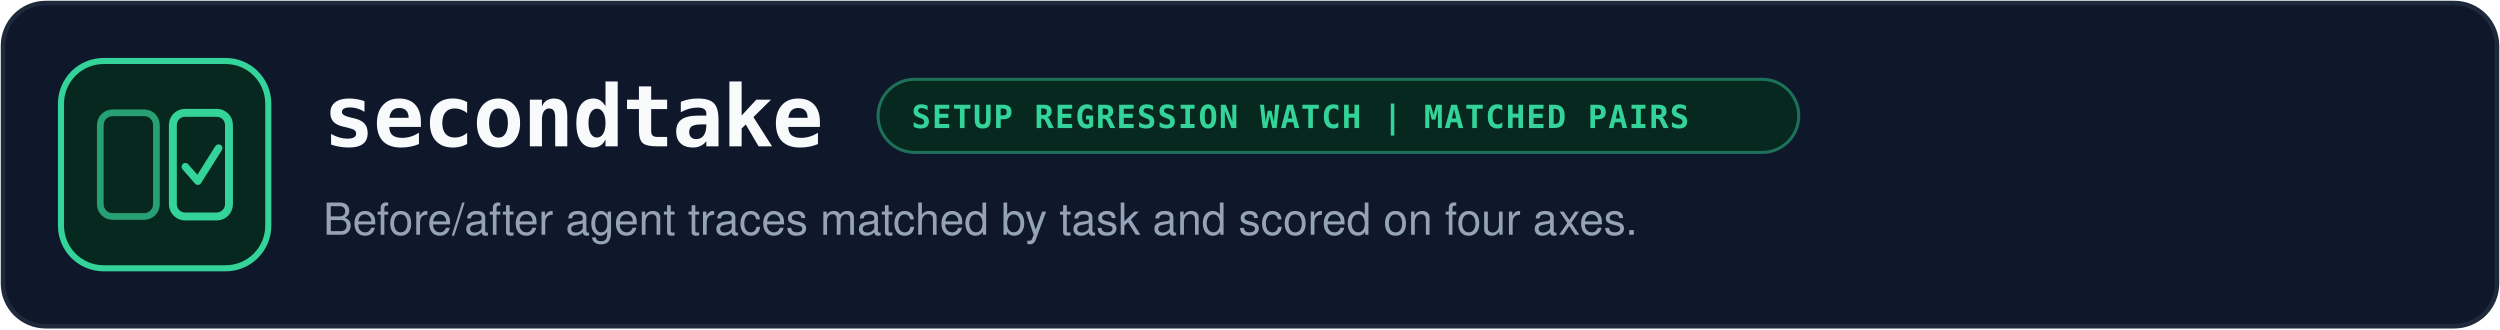
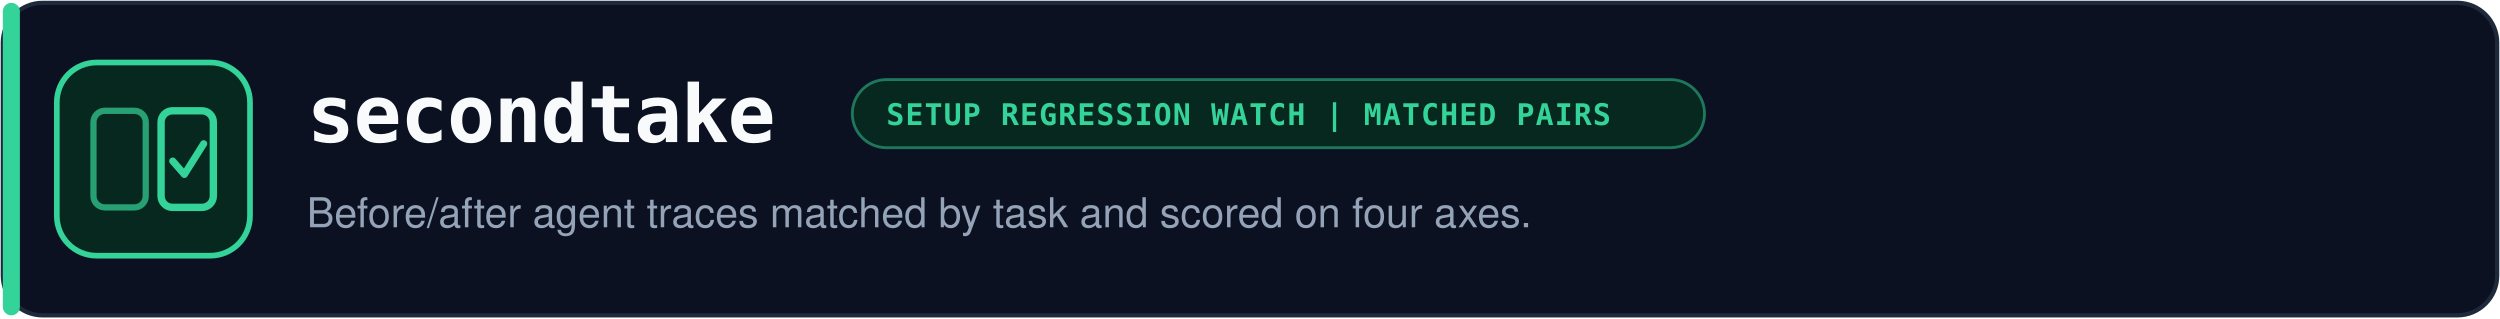
- <svg xmlns="http://www.w3.org/2000/svg" viewBox="0 0 820 108" width="820" height="108" role="img" aria-label="secondtake brand lockup">
-   <rect x="1" y="1" width="818" height="106" rx="14" fill="#0F172A" stroke="#1E293B" stroke-width="1.5" />
-   <rect x="20" y="20" width="68" height="68" rx="14" fill="#06281E" stroke="#34D399" stroke-width="2" />
-   <rect x="32.9" y="37.0" width="18.4" height="34.0" rx="4" fill="none" stroke="#34D399" stroke-width="2.2" opacity="0.7" />
-   <rect x="56.7" y="37.0" width="18.4" height="34.0" rx="4" fill="none" stroke="#34D399" stroke-width="2.6" />
-   <path d="M 60.8 54.7 L 64.9 59.4 L 71.7 48.6" fill="none" stroke="#34D399" stroke-width="2.5" stroke-linecap="round" stroke-linejoin="round" />
-   <text x="106" y="48" font-family="ui-monospace, SFMono-Regular, Menlo, Consolas, monospace" font-size="28" font-weight="700" fill="#F8FAFC" letter-spacing="-0.5">secondtake</text>
-   <rect x="288" y="26" width="302" height="24" rx="12" fill="#06281E" stroke="#34D399" stroke-opacity="0.45" stroke-width="1" />
-   <text x="299" y="42" font-family="ui-monospace, SFMono-Regular, Menlo, Consolas, monospace" font-size="10.5" font-weight="600" fill="#34D399" letter-spacing="0.4">SETUP REGRESSION WATCH  |  MATCHED PAIRS</text>
-   <text x="106" y="77" font-family="-apple-system, BlinkMacSystemFont, 'Segoe UI', Helvetica, Arial, sans-serif" font-size="14.5" font-weight="500" fill="#94A3B8">Before/after agent traces matched by task and scored on four axes.</text>
+ <svg xmlns="http://www.w3.org/2000/svg" viewBox="0 0 880 112" width="880" height="112" role="img" aria-label="secondtake brand lockup">
+   <rect x="1" y="1" width="878" height="110" rx="14" fill="#0B1120" stroke="#1E293B" stroke-width="1.5" />
+   <rect x="1" y="1" width="6" height="110" rx="3" fill="#34D399" />
+   <rect x="20" y="22" width="68" height="68" rx="14" fill="#06281E" stroke="#34D399" stroke-width="2" />
+   <rect x="32.9" y="39.0" width="18.4" height="34.0" rx="4" fill="none" stroke="#34D399" stroke-width="2.2" opacity="0.7" />
+   <rect x="56.7" y="39.0" width="18.4" height="34.0" rx="4" fill="none" stroke="#34D399" stroke-width="2.6" />
+   <path d="M 60.8 56.7 L 64.9 61.4 L 71.7 50.6" fill="none" stroke="#34D399" stroke-width="2.5" stroke-linecap="round" stroke-linejoin="round" />
+   <text x="108" y="50" font-family="ui-monospace, SFMono-Regular, Menlo, Consolas, monospace" font-size="28" font-weight="700" fill="#F8FAFC" letter-spacing="-0.4">secondtake</text>
+   <rect x="300" y="28" width="300" height="24" rx="12" fill="#06281E" stroke="#34D399" stroke-opacity="0.5" stroke-width="1" />
+   <text x="312" y="44" font-family="ui-monospace, SFMono-Regular, Menlo, Consolas, monospace" font-size="10.5" font-weight="600" fill="#34D399" letter-spacing="0.4">SETUP REGRESSION WATCH  |  MATCHED PAIRS</text>
+   <text x="108" y="80" font-family="-apple-system, BlinkMacSystemFont, 'Segoe UI', Helvetica, Arial, sans-serif" font-size="14.5" font-weight="500" fill="#94A3B8">Before/after agent traces matched by task and scored on four axes.</text>
</svg>
